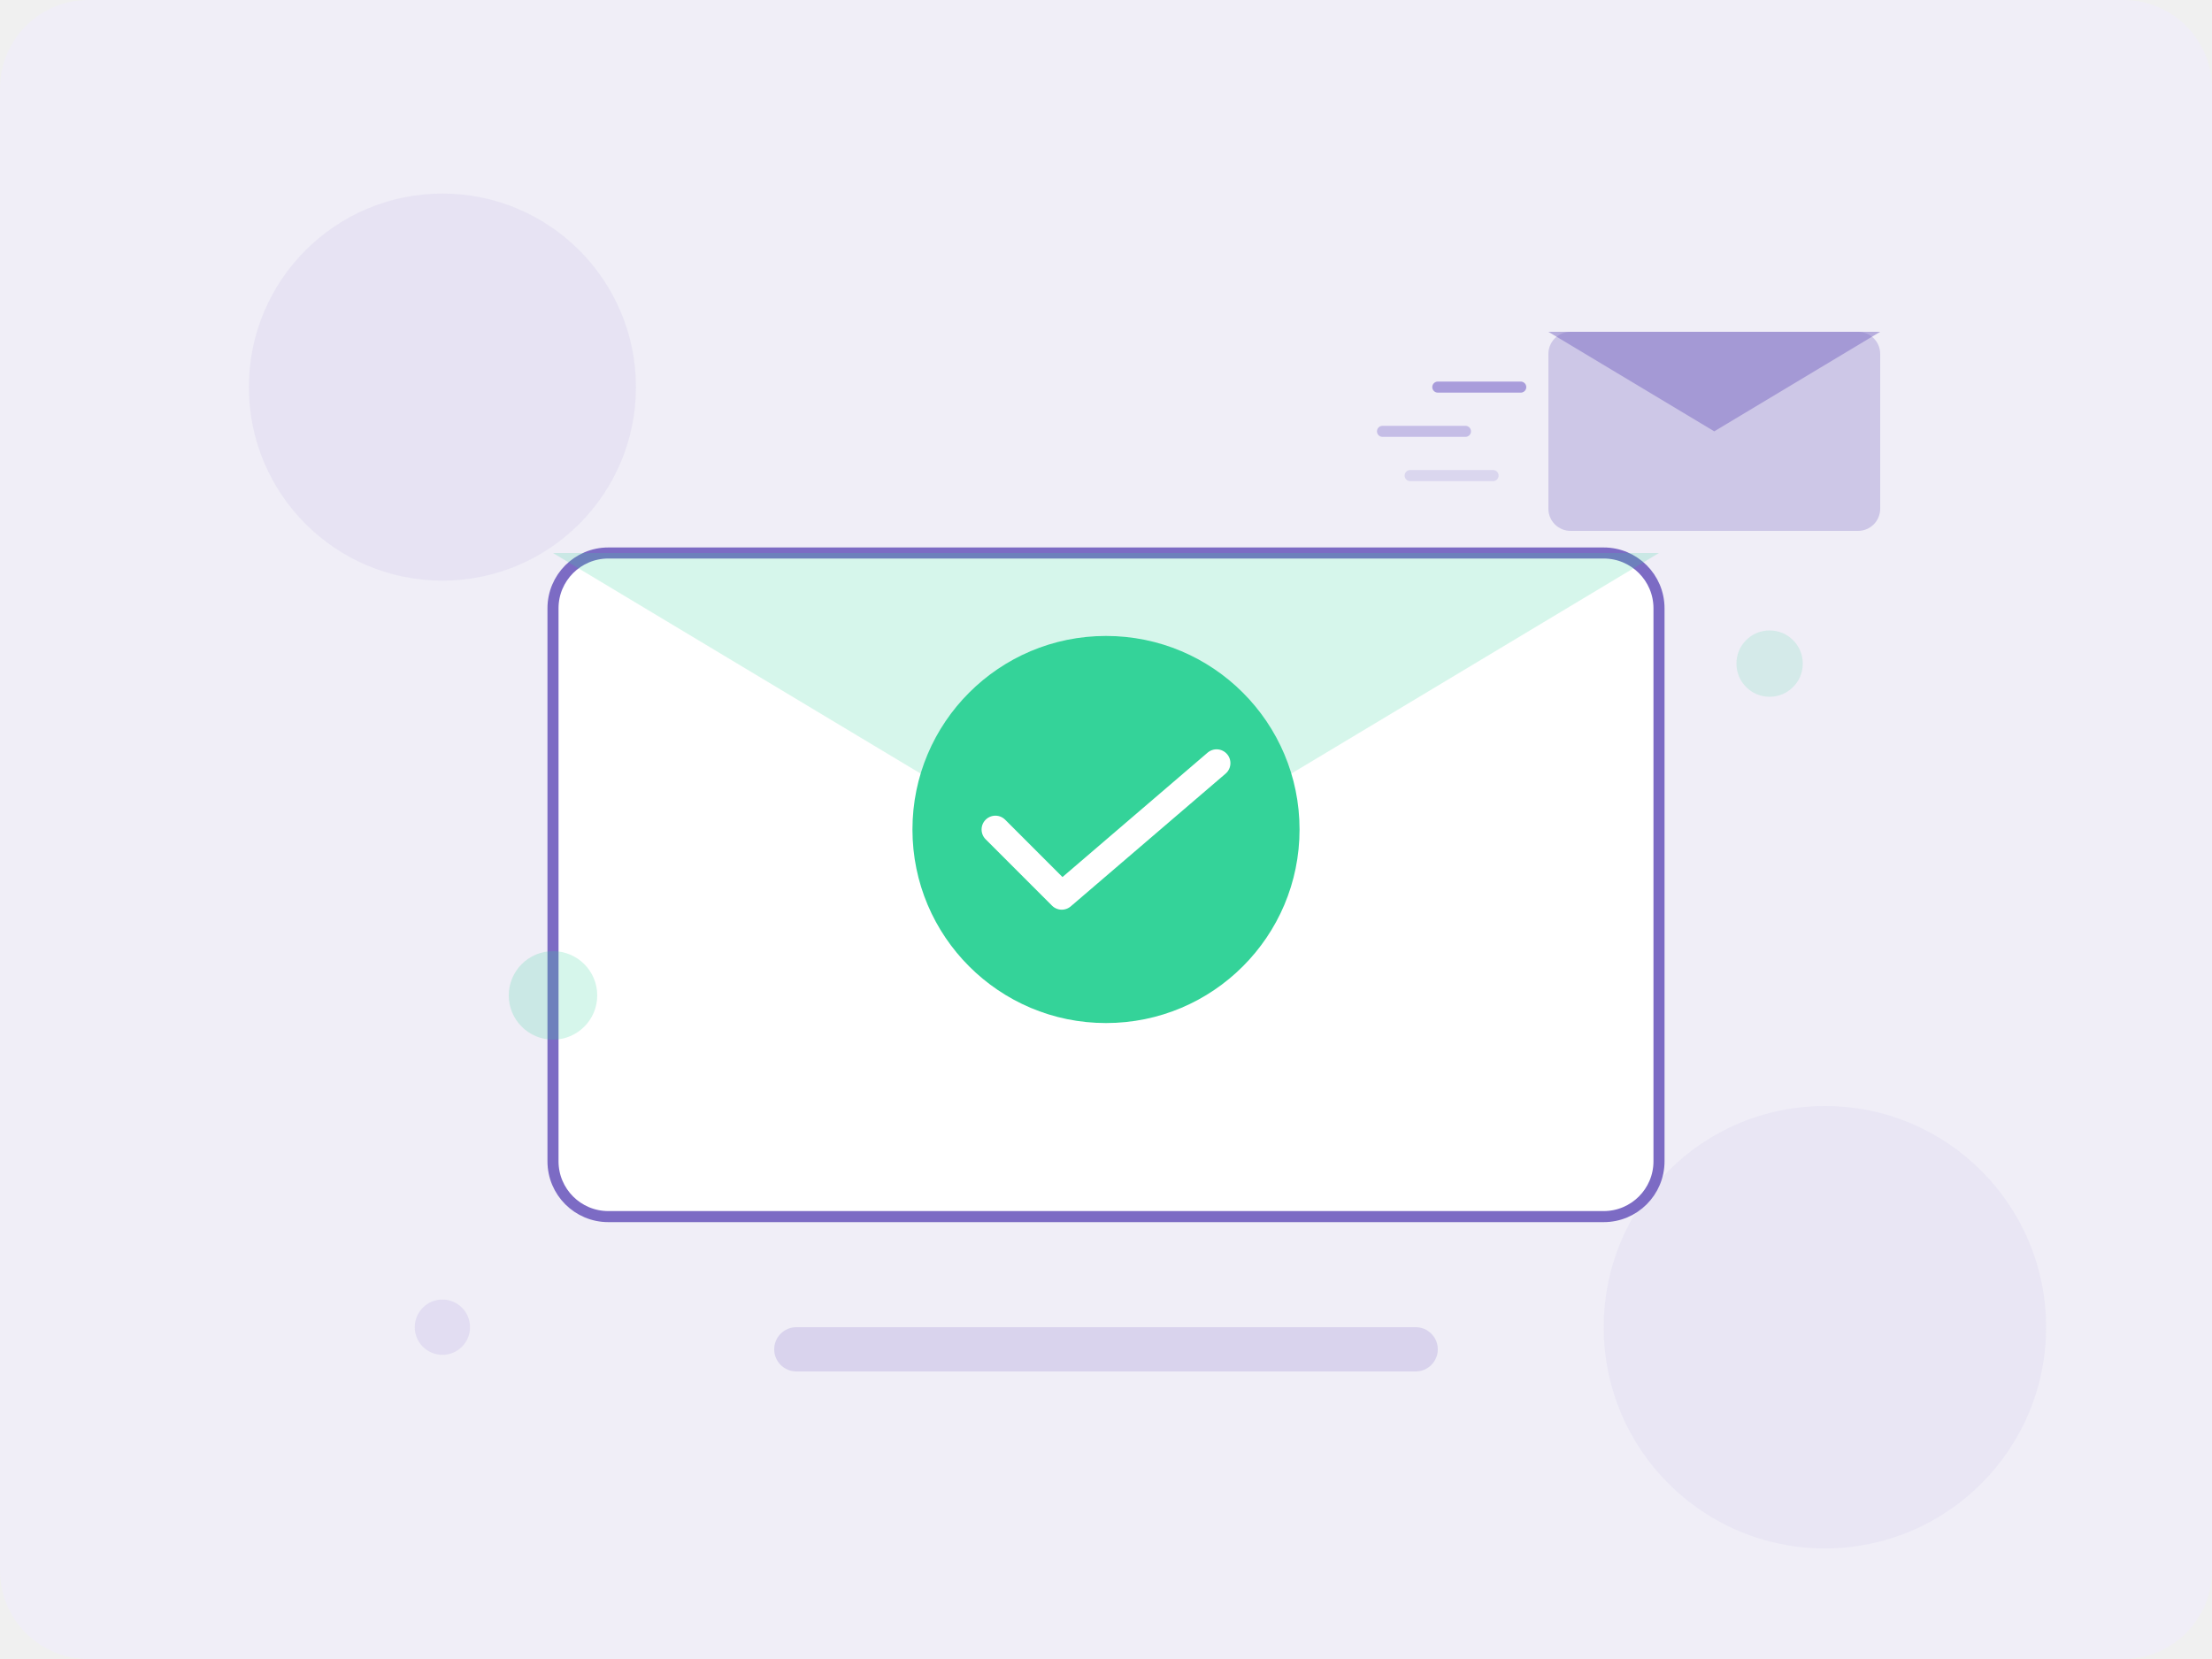
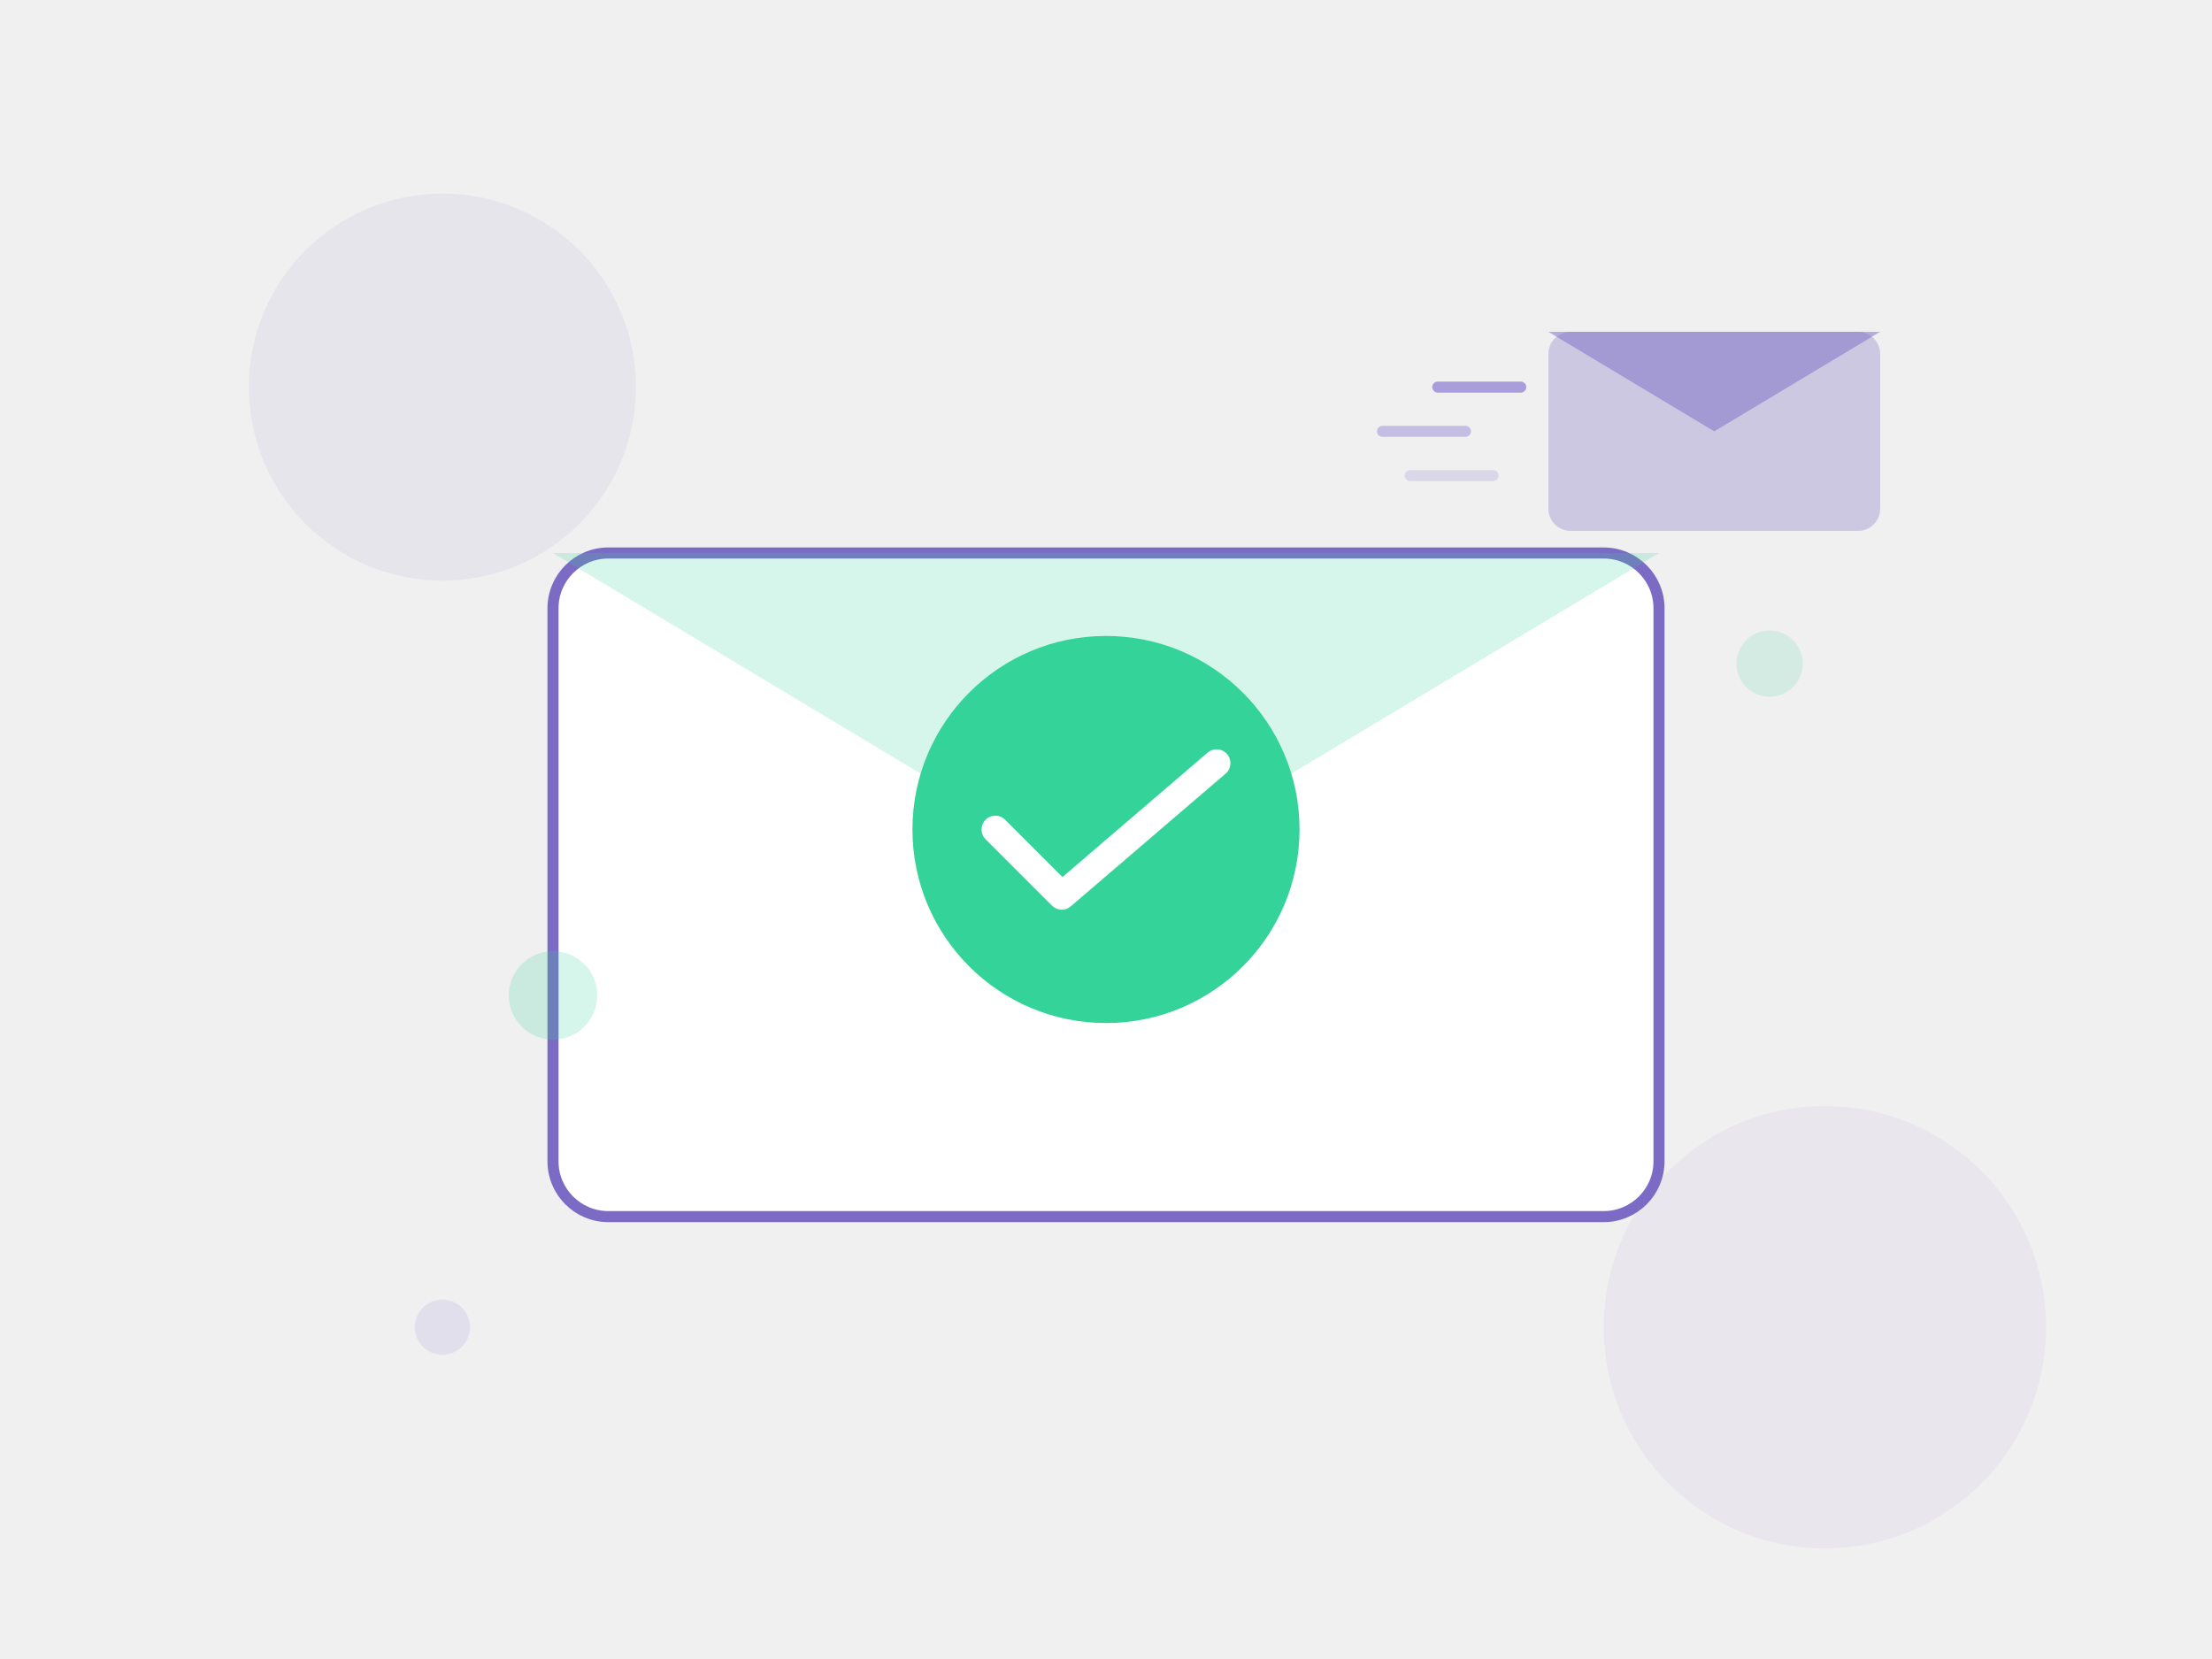
<svg xmlns="http://www.w3.org/2000/svg" viewBox="0 0 400 300" fill="none">
-   <rect width="400" height="300" rx="16" fill="#F0EEF7" />
  <circle cx="80" cy="70" r="35" fill="#7C6BC4" opacity="0.08" />
  <circle cx="330" cy="240" r="40" fill="#A99DDB" opacity="0.1" />
  <rect x="100" y="100" width="200" height="120" rx="10" fill="#FFFFFF" stroke="#7C6BC4" stroke-width="2" />
  <polygon points="100,100 200,160 300,100" fill="#34D399" opacity="0.2" />
  <rect x="280" y="60" width="60" height="36" rx="4" fill="#7C6BC4" opacity="0.3" />
  <polygon points="280,60 310,78 340,60" fill="#7C6BC4" opacity="0.5" />
  <line x1="260" y1="70" x2="275" y2="70" stroke="#A99DDB" stroke-width="2" stroke-linecap="round" />
  <line x1="250" y1="78" x2="265" y2="78" stroke="#A99DDB" stroke-width="2" stroke-linecap="round" opacity="0.6" />
  <line x1="255" y1="86" x2="270" y2="86" stroke="#A99DDB" stroke-width="2" stroke-linecap="round" opacity="0.3" />
  <circle cx="200" cy="150" r="35" fill="#34D399" />
  <path d="M180 150 L192 162 L220 138" stroke="#FFFFFF" stroke-width="5" stroke-linecap="round" stroke-linejoin="round" />
  <circle cx="100" cy="180" r="8" fill="#34D399" opacity="0.2" />
  <circle cx="320" cy="120" r="6" fill="#34D399" opacity="0.15" />
  <circle cx="80" cy="240" r="5" fill="#A99DDB" opacity="0.2" />
-   <rect x="140" y="240" width="120" height="8" rx="4" fill="#7C6BC4" opacity="0.2" />
</svg>
